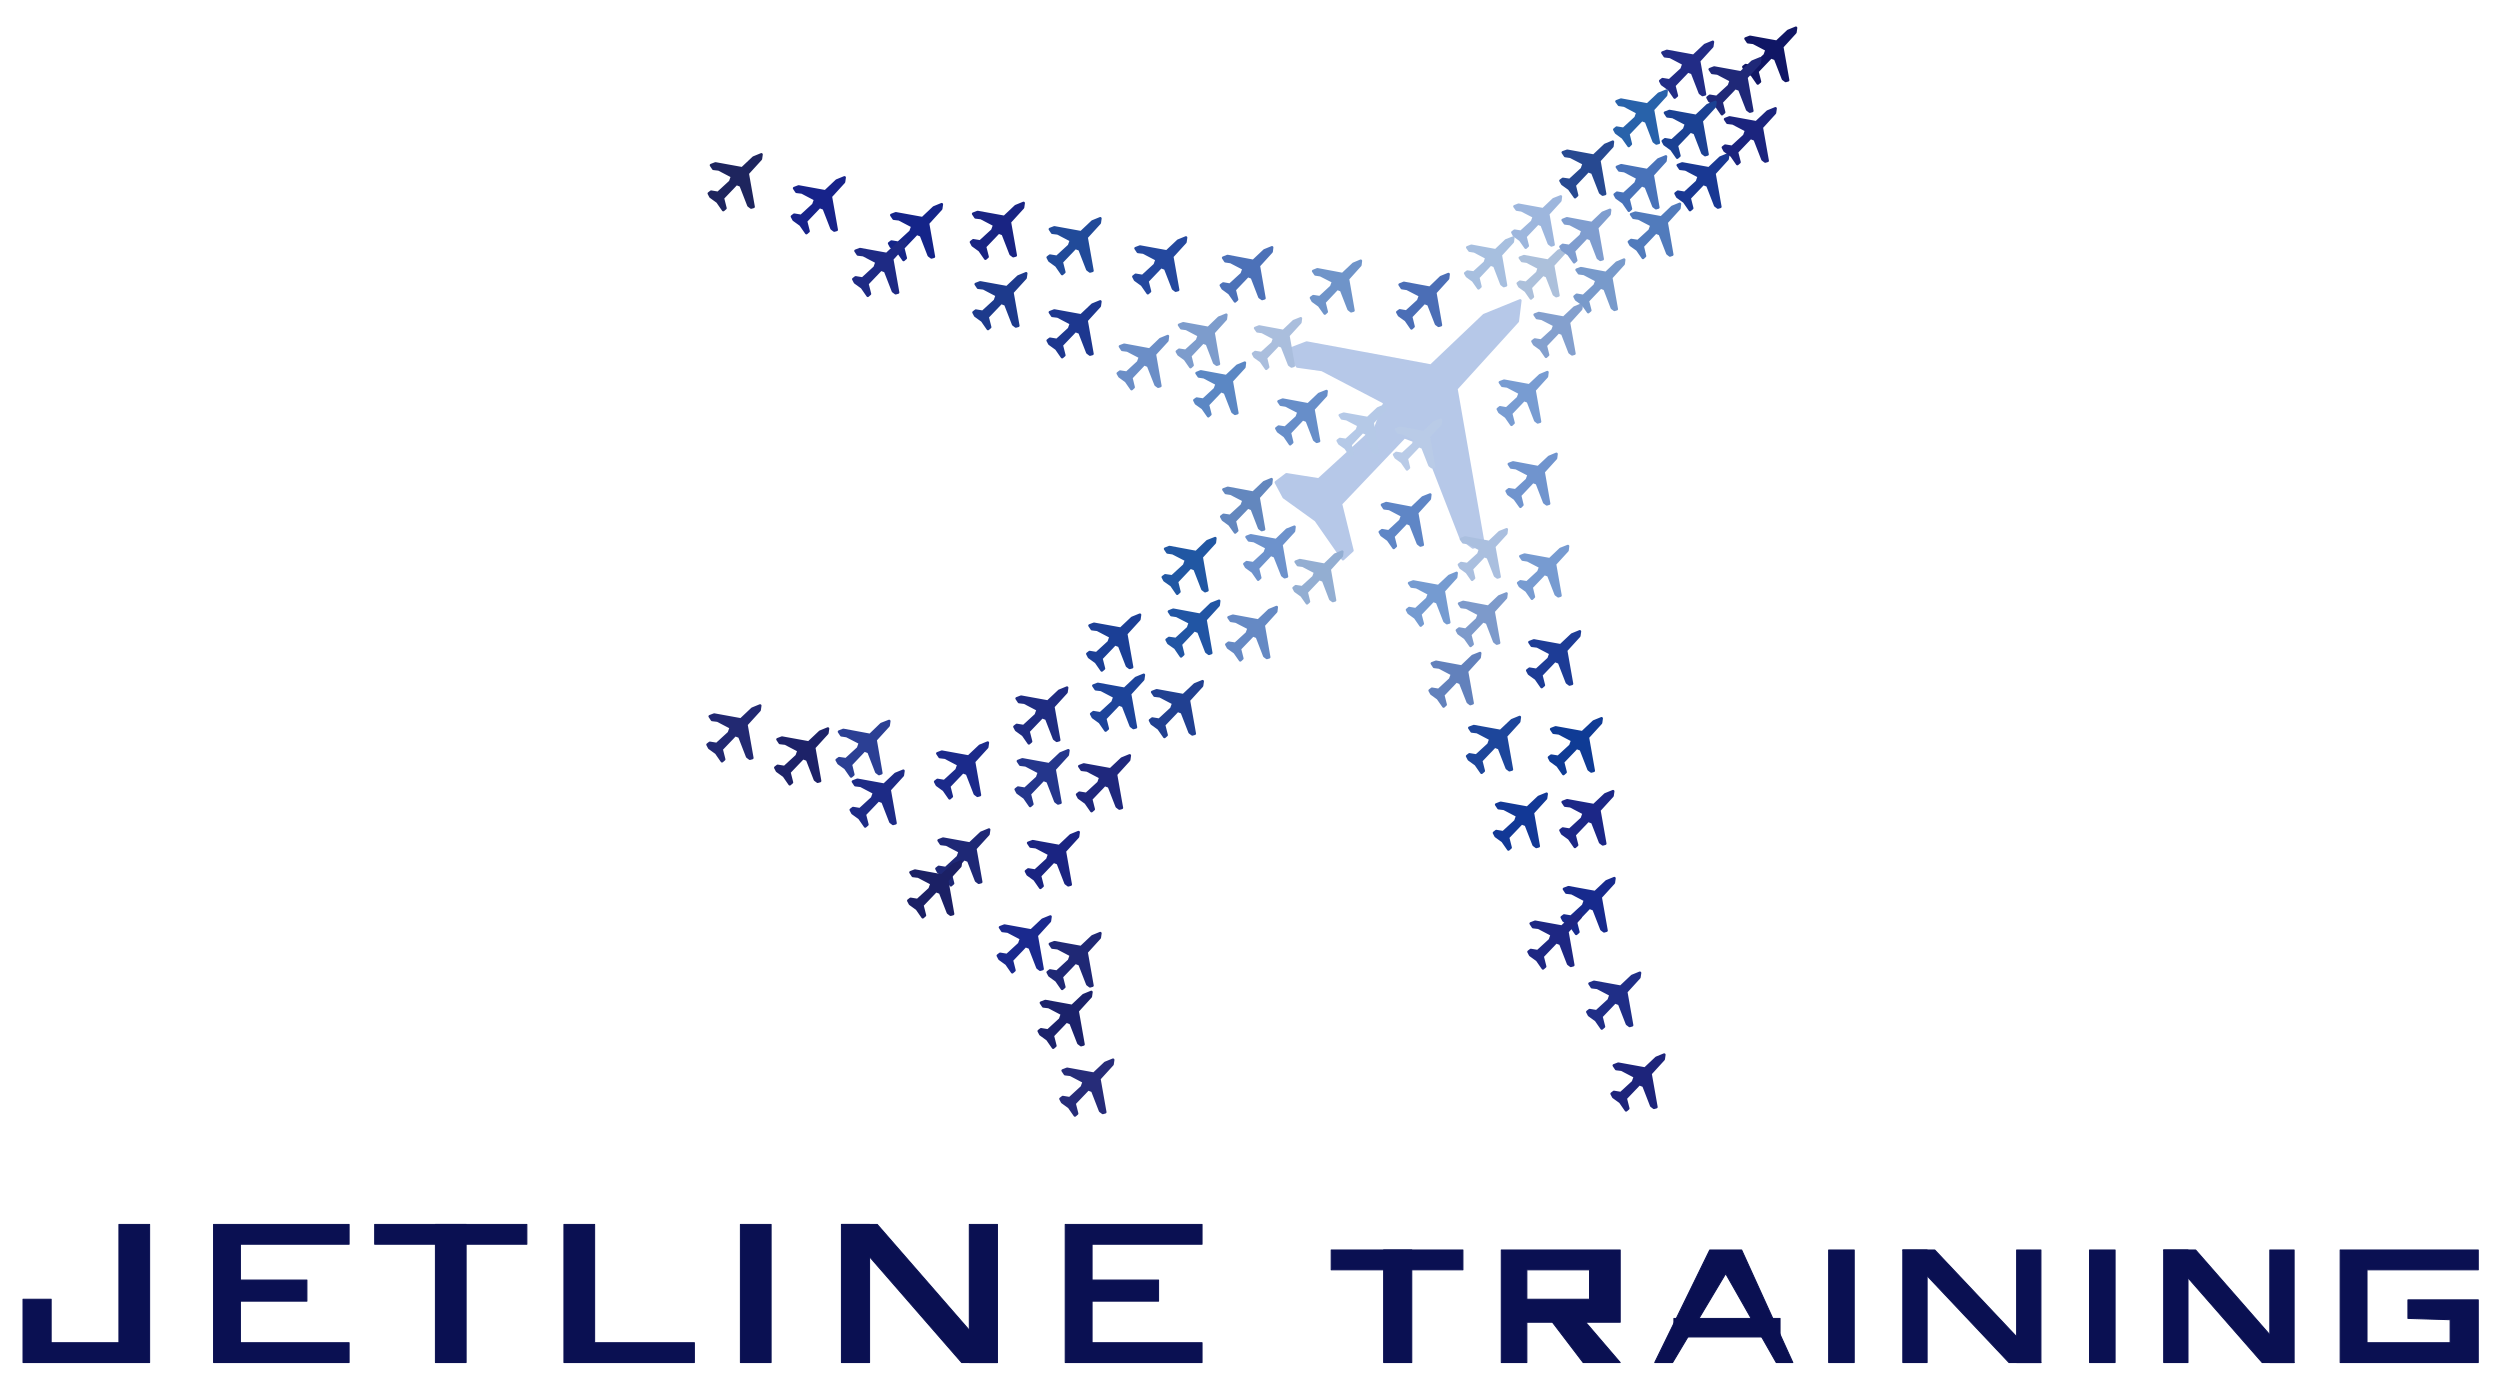
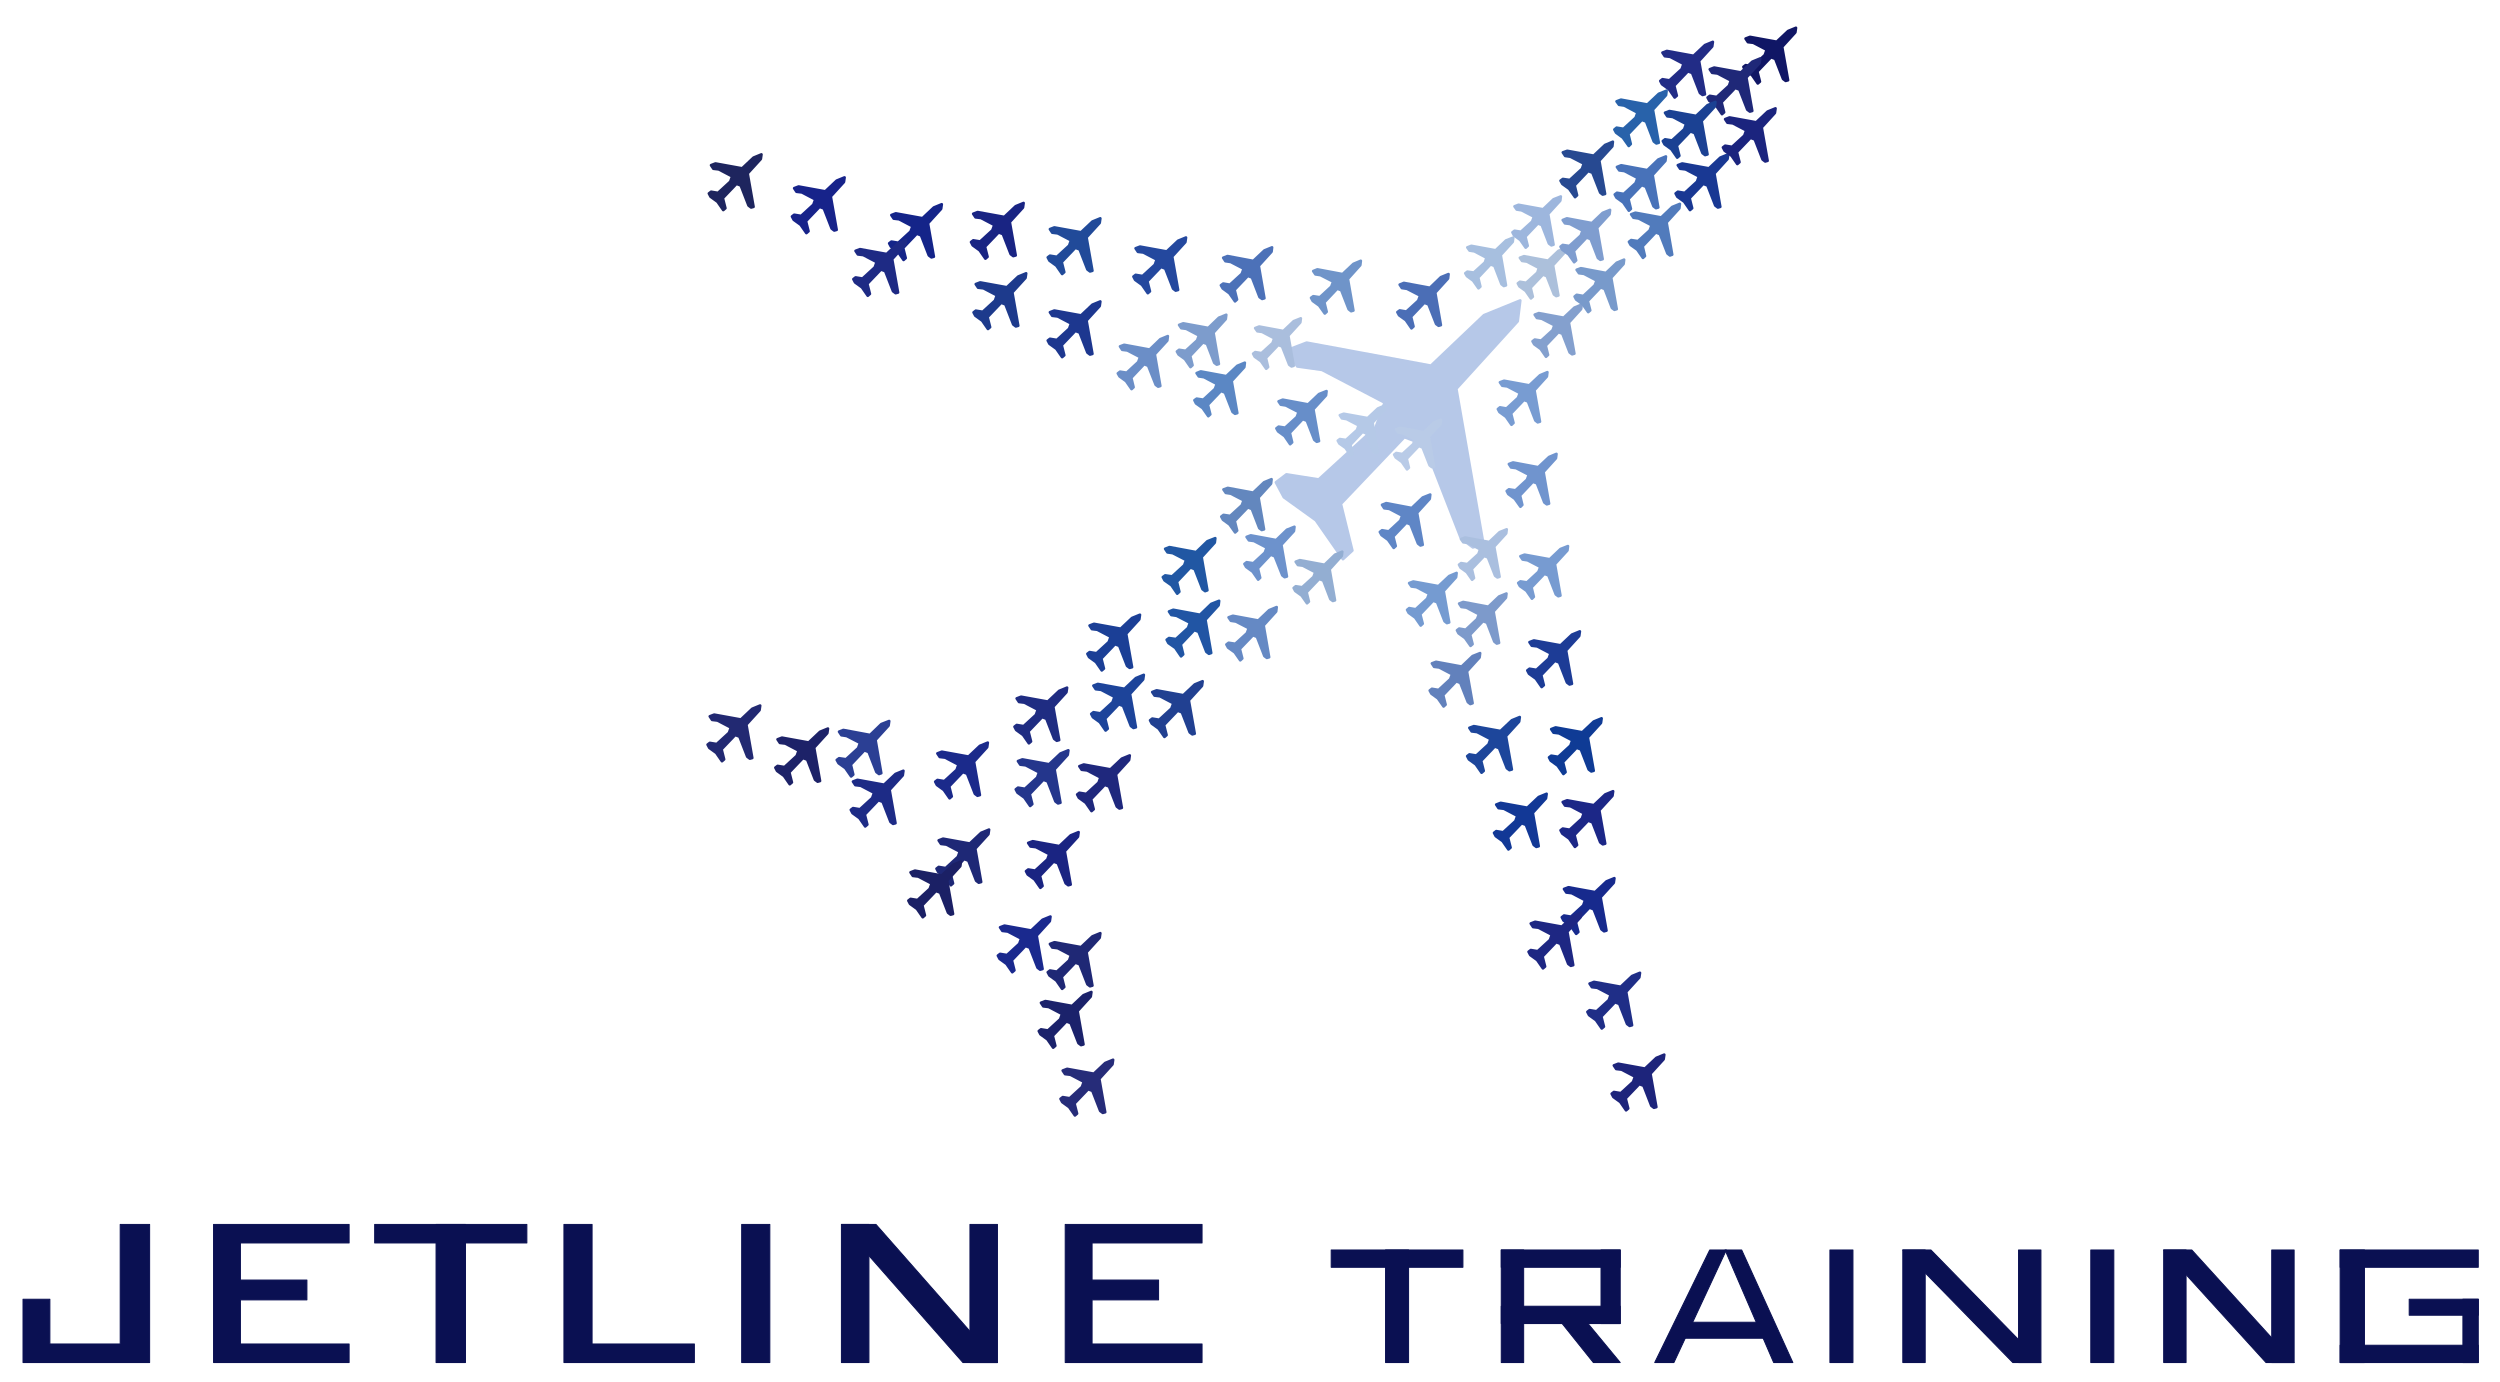
<svg xmlns="http://www.w3.org/2000/svg" viewBox="22 22 1955 1080" width="1955" height="1080" role="img" aria-label="Jetline Training">
  <g id="mark" stroke-linejoin="round" stroke-width="2.2">
    <polygon points="1210.8,257 1182.5,268.5 1141,308 1043.8,290 1028,296 1036.5,308.5 1055.8,311.2 1104.8,336.8 1097.8,356.2 1053.2,397 1028,393 1019.8,399.2 1026,410.8 1051,428.8 1072.2,459.2 1079.5,452.5 1070.5,416 1120.2,363.8 1136,369.8 1164.5,443 1173.8,450 1182,447.5 1160.8,326 1208.8,273.2" fill="#b6c8e8" stroke="#b6c8e8" />
    <polygon points="1148.8,350.3 1143.4,352.5 1135.5,360.1 1116.9,356.6 1113.9,357.8 1115.5,360.2 1119.2,360.7 1128.5,365.6 1127.2,369.3 1118.7,377.1 1113.9,376.3 1112.3,377.5 1113.5,379.7 1118.3,383.2 1122.3,389 1123.7,387.7 1122,380.7 1131.5,370.7 1134.5,371.9 1140,385.9 1141.7,387.2 1143.3,386.8 1139.2,363.5 1148.4,353.4" fill="#b9cbe7" stroke="#b9cbe7" />
    <polygon points="1104.9,339.2 1099.5,341.5 1091.5,349 1072.8,345.6 1069.8,346.7 1071.4,349.1 1075.1,349.7 1084.5,354.6 1083.2,358.3 1074.6,366.1 1069.8,365.4 1068.2,366.6 1069.4,368.8 1074.2,372.2 1078.3,378.1 1079.7,376.8 1078,369.8 1087.5,359.7 1090.5,360.9 1096,375 1097.8,376.3 1099.4,375.8 1095.3,352.5 1104.5,342.4" fill="#b5c9e7" stroke="#b5c9e7" />
    <polygon points="1039.2,271 1033.7,273.2 1025.6,280.9 1006.7,277.4 1003.6,278.6 1005.3,281 1009,281.5 1018.5,286.5 1017.2,290.3 1008.5,298.2 1003.6,297.4 1002,298.6 1003.2,300.9 1008.1,304.4 1012.2,310.3 1013.6,309 1011.9,301.9 1021.6,291.7 1024.6,292.9 1030.2,307.2 1032,308.5 1033.6,308 1029.4,284.4 1038.8,274.1" fill="#aabedd" stroke="#aabedd" />
    <polygon points="1200.2,436 1194.7,438.2 1186.6,445.9 1167.7,442.4 1164.6,443.6 1166.3,446 1170,446.5 1179.5,451.5 1178.2,455.3 1169.5,463.2 1164.6,462.4 1163,463.6 1164.2,465.9 1169.1,469.4 1173.2,475.3 1174.6,474 1172.9,466.9 1182.6,456.7 1185.6,457.9 1191.2,472.2 1193,473.5 1194.6,473 1190.4,449.4 1199.8,439.1" fill="#aabfdf" stroke="#aabfdf" />
    <polygon points="1246.2,216 1240.7,218.2 1232.6,225.9 1213.7,222.4 1210.6,223.6 1212.3,226 1216,226.5 1225.5,231.5 1224.2,235.3 1215.5,243.2 1210.6,242.4 1209,243.6 1210.2,245.9 1215.1,249.4 1219.2,255.3 1220.6,254 1218.9,246.9 1228.6,236.7 1231.6,237.9 1237.2,252.2 1239,253.5 1240.6,253 1236.4,229.4 1245.8,219.1" fill="#acc0db" stroke="#acc0db" />
    <polygon points="1205.3,207.9 1199.7,210.1 1191.6,217.8 1172.6,214.3 1169.5,215.5 1171.2,217.9 1175,218.5 1184.5,223.5 1183.2,227.3 1174.5,235.2 1169.5,234.5 1167.9,235.7 1169.2,237.9 1174,241.4 1178.2,247.4 1179.6,246.1 1177.9,239 1187.6,228.7 1190.7,229.9 1196.2,244.2 1198,245.6 1199.6,245.1 1195.5,221.4 1204.9,211.1" fill="#a7bfdf" stroke="#a7bfdf" />
    <polygon points="1242.5,175.7 1236.9,177.9 1228.7,185.7 1209.5,182.2 1206.4,183.4 1208.1,185.8 1211.9,186.4 1221.6,191.4 1220.2,195.3 1211.4,203.3 1206.4,202.5 1204.8,203.7 1206,206 1210.9,209.6 1215.1,215.6 1216.6,214.2 1214.8,207 1224.6,196.7 1227.7,197.9 1233.3,212.4 1235.2,213.8 1236.8,213.3 1232.6,189.3 1242.1,178.9" fill="#9db6dd" stroke="#9db6dd" />
    <polygon points="1071.6,453.5 1066,455.8 1057.8,463.7 1038.4,460.1 1035.3,461.3 1037,463.8 1040.8,464.3 1050.6,469.4 1049.2,473.2 1040.3,481.3 1035.3,480.5 1033.7,481.8 1034.9,484.1 1039.9,487.7 1044.1,493.7 1045.5,492.4 1043.7,485.1 1053.6,474.7 1056.8,475.9 1062.4,490.5 1064.3,491.9 1065.9,491.4 1061.7,467.2 1071.2,456.7" fill="#93aed2" stroke="#93aed2" />
    <polygon points="1258.8,260.3 1253.2,262.6 1244.8,270.5 1225.3,266.9 1222.2,268.1 1223.9,270.6 1227.7,271.2 1237.6,276.3 1236.2,280.2 1227.2,288.4 1222.2,287.6 1220.5,288.9 1221.8,291.2 1226.8,294.8 1231,300.9 1232.5,299.5 1230.7,292.2 1240.7,281.7 1243.8,282.9 1249.5,297.6 1251.4,299 1253.1,298.5 1248.8,274.2 1258.4,263.6" fill="#84a0ce" stroke="#84a0ce" />
    <polygon points="980.9,268.2 975.2,270.5 966.9,278.5 947.3,274.9 944.1,276.1 945.8,278.6 949.7,279.1 959.6,284.3 958.2,288.2 949.2,296.4 944.1,295.6 942.4,296.9 943.7,299.2 948.7,302.8 953,309 954.5,307.6 952.7,300.3 962.7,289.7 965.9,290.9 971.6,305.7 973.5,307.1 975.1,306.6 970.9,282.1 980.5,271.5" fill="#7d9ccc" stroke="#7d9ccc" />
    <polygon points="1281,186.2 1275.3,188.5 1266.9,196.5 1247.3,192.8 1244.1,194.1 1245.8,196.6 1249.7,197.1 1259.6,202.3 1258.2,206.2 1249.2,214.4 1244.1,213.6 1242.4,214.9 1243.7,217.2 1248.7,220.9 1253,227 1254.5,225.6 1252.7,218.3 1262.7,207.7 1265.9,208.9 1271.6,223.7 1273.5,225.1 1275.2,224.6 1270.9,200.1 1280.6,189.5" fill="#7f9dcf" stroke="#7f9dcf" />
    <polygon points="1200,486.2 1194.3,488.5 1185.9,496.5 1166.2,492.8 1163.1,494 1164.8,496.6 1168.7,497.1 1178.6,502.3 1177.1,506.2 1168.2,514.5 1163.1,513.6 1161.4,514.9 1162.6,517.2 1167.7,520.9 1172,527 1173.5,525.7 1171.6,518.3 1181.7,507.7 1184.9,508.9 1190.6,523.7 1192.5,525.2 1194.2,524.7 1189.9,500.1 1199.6,489.4" fill="#7d9acb" stroke="#7d9acb" />
    <polygon points="1292,225.1 1286.3,227.5 1277.9,235.5 1258.2,231.8 1255,233 1256.8,235.6 1260.7,236.1 1270.6,241.3 1269.1,245.2 1260.2,253.5 1255,252.6 1253.4,253.9 1254.6,256.2 1259.7,259.9 1264,266 1265.5,264.7 1263.6,257.3 1273.7,246.7 1276.9,247.9 1282.6,262.8 1284.5,264.2 1286.2,263.7 1281.9,239.1 1291.6,228.4" fill="#789acb" stroke="#789acb" />
    <polygon points="1161,470.1 1155.3,472.5 1146.9,480.4 1127.2,476.8 1124,478 1125.8,480.6 1129.7,481.1 1139.6,486.3 1138.1,490.2 1129.1,498.5 1124,497.6 1122.4,498.9 1123.6,501.2 1128.7,504.9 1133,511.1 1134.5,509.7 1132.6,502.3 1142.7,491.7 1145.9,492.9 1151.7,507.8 1153.5,509.2 1155.2,508.7 1150.9,484.1 1160.6,473.4" fill="#759bd1" stroke="#759bd1" />
    <polygon points="1232,313.1 1226.3,315.5 1217.9,323.4 1198.2,319.8 1195,321 1196.8,323.6 1200.7,324.1 1210.6,329.3 1209.1,333.2 1200.1,341.5 1195,340.6 1193.4,341.9 1194.6,344.2 1199.7,347.9 1204,354.1 1205.5,352.7 1203.6,345.3 1213.7,334.7 1216.9,335.9 1222.7,350.8 1224.5,352.2 1226.2,351.7 1221.9,327.1 1231.6,316.4" fill="#789cd2" stroke="#789cd2" />
    <polygon points="1248.1,449.1 1242.3,451.4 1233.9,459.4 1214.2,455.8 1211,457 1212.7,459.5 1216.6,460.1 1226.6,465.3 1225.1,469.2 1216.1,477.5 1211,476.7 1209.3,477.9 1210.6,480.3 1215.7,483.9 1220,490.1 1221.4,488.7 1219.6,481.3 1229.7,470.7 1232.9,471.9 1238.7,486.8 1240.6,488.2 1242.2,487.7 1237.9,463.1 1247.7,452.4" fill="#779bd1" stroke="#779bd1" />
    <polygon points="1086.1,226 1080.4,228.4 1071.9,236.4 1052.2,232.7 1049,234 1050.7,236.5 1054.6,237.1 1064.6,242.2 1063.1,246.2 1054.1,254.5 1049,253.7 1047.3,254.9 1048.6,257.3 1053.6,260.9 1058,267.1 1059.4,265.8 1057.6,258.4 1067.7,247.7 1070.9,248.9 1076.7,263.8 1078.6,265.3 1080.3,264.8 1076,240.1 1085.7,229.3" fill="#6f94c9" stroke="#6f94c9" />
    <polygon points="1239.1,377 1233.4,379.4 1224.9,387.4 1205.2,383.7 1202,384.9 1203.7,387.5 1207.6,388 1217.6,393.2 1216.1,397.2 1207.1,405.5 1202,404.7 1200.3,406 1201.5,408.3 1206.6,412 1211,418.2 1212.4,416.8 1210.6,409.4 1220.7,398.7 1223.9,399.9 1229.7,414.9 1231.6,416.3 1233.3,415.8 1229,391 1238.7,380.3" fill="#7094ce" stroke="#7094ce" />
    <polygon points="1034.2,434 1028.4,436.3 1020,444.4 1000.1,440.7 996.9,441.9 998.7,444.5 1002.6,445 1012.6,450.2 1011.1,454.2 1002.1,462.5 996.9,461.7 995.2,463 996.5,465.3 1001.6,469 1005.9,475.2 1007.4,473.8 1005.6,466.4 1015.7,455.7 1018.9,457 1024.8,471.9 1026.6,473.3 1028.3,472.8 1024,448 1033.8,437.3" fill="#6d92cc" stroke="#6d92cc" />
    <polygon points="935.2,284.9 929.4,287.3 921,295.4 901.1,291.7 897.9,292.9 899.6,295.5 903.6,296 913.6,301.2 912.1,305.2 903.1,313.5 897.9,312.7 896.2,314 897.5,316.3 902.6,320 906.9,326.2 908.4,324.8 906.6,317.4 916.7,306.7 919.9,308 925.8,322.9 927.7,324.3 929.3,323.8 925,299 934.8,288.3" fill="#6b8ec7" stroke="#6b8ec7" />
    <polygon points="1059.3,327.9 1053.5,330.2 1045,338.3 1025.1,334.6 1021.9,335.9 1023.6,338.4 1027.5,339 1037.6,344.2 1036.1,348.2 1027,356.5 1021.9,355.7 1020.2,357 1021.5,359.3 1026.6,363 1030.9,369.3 1032.4,367.9 1030.6,360.4 1040.7,349.7 1044,351 1049.8,365.9 1051.7,367.4 1053.4,366.9 1049,342 1058.9,331.2" fill="#678ec9" stroke="#678ec9" />
    <polygon points="1020.3,496.8 1014.5,499.2 1006,507.3 986.1,503.6 982.8,504.8 984.6,507.4 988.5,508 998.6,513.2 997.1,517.2 988,525.5 982.8,524.7 981.1,526 982.4,528.4 987.6,532.1 991.9,538.3 993.4,536.9 991.5,529.4 1001.8,518.7 1005,520 1010.8,535 1012.7,536.4 1014.4,535.9 1010.1,511 1019.9,500.2" fill="#6589c4" stroke="#6589c4" />
    <polygon points="1016.3,396.8 1010.5,399.2 1002,407.3 982.1,403.6 978.8,404.8 980.6,407.4 984.5,408 994.6,413.2 993.1,417.2 984,425.5 978.8,424.7 977.1,426 978.4,428.4 983.5,432.1 987.9,438.3 989.4,436.9 987.5,429.4 997.8,418.7 1001,420 1006.8,435 1008.7,436.4 1010.4,435.9 1006.1,411 1015.9,400.2" fill="#6387be" stroke="#6387be" />
    <polygon points="1179.4,532.8 1173.6,535.1 1165,543.3 1145,539.6 1141.8,540.8 1143.5,543.4 1147.5,543.9 1157.6,549.2 1156.1,553.2 1147,561.6 1141.8,560.7 1140.1,562 1141.4,564.4 1146.5,568.1 1150.9,574.4 1152.4,573 1150.5,565.5 1160.8,554.7 1164,556 1169.9,571 1171.8,572.5 1173.5,571.9 1169.1,547 1179,536.1" fill="#6281bc" stroke="#6281bc" />
    <polygon points="1140.4,408.8 1134.6,411.1 1126,419.3 1106,415.5 1102.8,416.8 1104.5,419.4 1108.5,419.9 1118.6,425.2 1117.1,429.2 1108,437.6 1102.8,436.7 1101.1,438 1102.4,440.4 1107.5,444.1 1111.9,450.4 1113.4,449 1111.5,441.5 1121.8,430.7 1125,432 1130.9,447 1132.8,448.5 1134.5,448 1130.1,423 1140,412.1" fill="#5f86c6" stroke="#5f86c6" />
    <polygon points="995.4,305.7 989.6,308.1 981,316.2 961,312.5 957.8,313.8 959.5,316.3 963.5,316.9 973.6,322.2 972.1,326.2 963,334.6 957.8,333.8 956.1,335 957.3,337.4 962.5,341.1 966.9,347.4 968.4,346 966.5,338.5 976.8,327.7 980,329 985.9,344.1 987.8,345.5 989.5,345 985.1,319.9 995,309.1" fill="#5b87c4" stroke="#5b87c4" />
    <polygon points="1335.6,181.5 1329.7,183.9 1321.1,192.1 1300.9,188.4 1297.6,189.6 1299.4,192.2 1303.4,192.8 1313.6,198.1 1312.1,202.2 1302.9,210.6 1297.6,209.8 1295.9,211.1 1297.2,213.5 1302.4,217.2 1306.8,223.6 1308.3,222.2 1306.5,214.6 1316.8,203.7 1320.1,205 1326,220.2 1327.9,221.7 1329.6,221.1 1325.2,195.9 1335.2,184.9" fill="#517bbc" stroke="#517bbc" />
    <polygon points="1016.7,215.5 1010.8,217.9 1002.1,226.1 981.9,222.3 978.6,223.6 980.3,226.2 984.4,226.8 994.6,232.1 993.1,236.2 983.8,244.7 978.6,243.8 976.8,245.1 978.2,247.5 983.4,251.3 987.8,257.6 989.3,256.2 987.4,248.6 997.8,237.7 1001.1,239 1007,254.3 1009,255.7 1010.7,255.2 1006.3,229.8 1016.3,218.8" fill="#4c71b8" stroke="#4c71b8" />
    <polygon points="1154.7,236.4 1148.8,238.8 1140.2,247.1 1119.8,243.3 1116.6,244.6 1118.3,247.2 1122.3,247.8 1132.6,253.1 1131.1,257.2 1121.8,265.7 1116.6,264.8 1114.8,266.1 1116.1,268.5 1121.4,272.3 1125.8,278.7 1127.3,277.3 1125.4,269.6 1135.8,258.7 1139.1,260 1145.1,275.3 1147,276.7 1148.7,276.2 1144.3,250.8 1154.3,239.8" fill="#4b6eb6" stroke="#4b6eb6" />
    <polygon points="1324.7,144.4 1318.8,146.8 1310.2,155.1 1289.8,151.3 1286.5,152.6 1288.3,155.2 1292.3,155.7 1302.6,161.1 1301.1,165.2 1291.8,173.7 1286.5,172.8 1284.8,174.1 1286.1,176.5 1291.4,180.3 1295.8,186.7 1297.3,185.3 1295.4,177.6 1305.8,166.7 1309.1,168 1315.1,183.3 1317,184.7 1318.7,184.2 1314.3,158.8 1324.3,147.8" fill="#4872b9" stroke="#4872b9" />
    <polygon points="1325.2,93 1319.2,95.4 1310.3,103.8 1289.6,100 1286.2,101.3 1288.1,103.9 1292.2,104.5 1302.6,110 1301.1,114.1 1291.6,122.8 1286.2,121.9 1284.5,123.3 1285.8,125.7 1291.1,129.6 1295.7,136.1 1297.2,134.6 1295.3,126.8 1305.9,115.7 1309.3,117 1315.3,132.6 1317.3,134.1 1319.1,133.6 1314.5,107.7 1324.8,96.4" fill="#2862aa" stroke="#2862aa" />
    <polygon points="1283.2,132.9 1277.2,135.4 1268.3,143.8 1247.6,140 1244.2,141.2 1246,143.9 1250.1,144.5 1260.6,149.9 1259.1,154.1 1249.6,162.8 1244.2,162 1242.4,163.3 1243.8,165.8 1249.1,169.6 1253.7,176.1 1255.2,174.7 1253.3,166.9 1263.9,155.7 1267.3,157 1273.4,172.6 1275.3,174.1 1277.1,173.6 1272.6,147.6 1282.8,136.4" fill="#274991" stroke="#274991" />
    <polygon points="717.3,585.9 711.2,588.3 702.4,596.8 681.5,592.9 678.2,594.2 680,596.9 684.1,597.5 694.6,602.9 693.1,607.1 683.6,615.8 678.2,615 676.4,616.3 677.8,618.8 683.1,622.6 687.6,629.1 689.2,627.7 687.3,619.9 697.9,608.7 701.3,610 707.4,625.7 709.4,627.2 711.1,626.6 706.6,600.6 716.8,589.4" fill="#2b3f94" stroke="#2b3f94" />
    <polygon points="975.3,491.9 969.2,494.3 960.4,502.8 939.5,498.9 936.2,500.2 938,502.9 942.1,503.5 952.6,508.9 951.1,513.1 941.6,521.8 936.2,521 934.4,522.3 935.7,524.8 941.1,528.6 945.6,535.2 947.2,533.7 945.3,525.9 955.9,514.7 959.3,516 965.4,531.7 967.4,533.2 969.1,532.6 964.6,506.6 974.9,495.3" fill="#2155a4" stroke="#2155a4" />
    <polygon points="972.3,442.9 966.2,445.3 957.4,453.8 936.5,449.9 933.2,451.2 935,453.9 939.1,454.5 949.6,459.9 948.1,464.1 938.6,472.8 933.2,472 931.4,473.3 932.7,475.8 938.1,479.6 942.6,486.2 944.2,484.7 942.3,476.9 952.9,465.7 956.3,467 962.4,482.7 964.4,484.2 966.1,483.6 961.6,457.6 971.9,446.3" fill="#2157a3" stroke="#2157a3" />
    <polygon points="1426.4,43.8 1420.3,46.3 1411.4,54.7 1390.5,50.9 1387.1,52.2 1388.9,54.9 1393.1,55.4 1403.6,60.9 1402.1,65.1 1392.5,73.9 1387.1,73 1385.4,74.3 1386.7,76.8 1392.1,80.7 1396.6,87.2 1398.2,85.8 1396.2,77.9 1406.9,66.7 1410.3,68 1416.4,83.7 1418.4,85.2 1420.2,84.7 1415.6,58.6 1425.9,47.3" fill="#101665" stroke="#101665" />
    <polygon points="758.4,181.8 752.3,184.3 743.4,192.7 722.5,188.9 719.1,190.2 720.9,192.9 725.1,193.4 735.6,198.9 734.1,203.1 724.5,211.9 719.1,211 717.4,212.3 718.7,214.8 724.1,218.7 728.6,225.2 730.2,223.8 728.2,215.9 738.9,204.7 742.3,206 748.4,221.7 750.4,223.2 752.2,222.7 747.6,196.6 757.9,185.3" fill="#142489" stroke="#142489" />
    <polygon points="1284.4,708.8 1278.3,711.3 1269.4,719.7 1248.5,715.9 1245.1,717.2 1246.9,719.9 1251.1,720.4 1261.6,725.9 1260.1,730.1 1250.5,738.9 1245.1,738 1243.4,739.3 1244.7,741.8 1250.1,745.7 1254.6,752.2 1256.2,750.8 1254.2,742.9 1264.9,731.7 1268.3,733 1274.4,748.7 1276.4,750.2 1278.2,749.7 1273.6,723.6 1283.9,712.3" fill="#172a8d" stroke="#172a8d" />
    <polygon points="1274.4,583.8 1268.3,586.3 1259.4,594.7 1238.5,590.9 1235.1,592.2 1236.9,594.9 1241.1,595.4 1251.6,600.9 1250.1,605.1 1240.5,613.9 1235.1,613 1233.4,614.3 1234.7,616.8 1240.1,620.7 1244.6,627.2 1246.2,625.8 1244.2,617.9 1254.9,606.7 1258.3,608 1264.4,623.7 1266.4,625.2 1268.2,624.7 1263.6,598.6 1273.9,587.3" fill="#0f3b95" stroke="#0f3b95" />
    <polygon points="795.4,670.8 789.3,673.3 780.4,681.7 759.5,677.9 756.1,679.2 757.9,681.9 762.1,682.4 772.6,687.9 771.1,692.1 761.5,700.9 756.1,700 754.4,701.3 755.7,703.8 761.1,707.7 765.6,714.2 767.2,712.8 765.2,704.9 775.9,693.7 779.3,695 785.4,710.7 787.4,712.2 789.2,711.7 784.6,685.6 794.9,674.3" fill="#1e2876" stroke="#1e2876" />
    <polygon points="682.4,160.8 676.3,163.3 667.4,171.7 646.5,167.9 643.1,169.2 644.9,171.9 649.1,172.4 659.6,177.9 658.1,182.1 648.5,190.9 643.1,190 641.4,191.3 642.7,193.8 648.1,197.7 652.6,204.2 654.2,202.8 652.2,194.9 662.9,183.7 666.3,185 672.4,200.7 674.4,202.2 676.2,201.7 671.6,175.6 681.9,164.3" fill="#17238a" stroke="#17238a" />
    <polygon points="1231.4,642.8 1225.3,645.3 1216.4,653.7 1195.5,649.9 1192.1,651.2 1193.9,653.9 1198.1,654.4 1208.6,659.9 1207.1,664.1 1197.5,672.9 1192.1,672 1190.4,673.3 1191.7,675.8 1197.1,679.7 1201.6,686.2 1203.2,684.8 1201.2,676.9 1211.9,665.7 1215.3,667 1221.4,682.7 1223.4,684.2 1225.2,683.7 1220.6,657.6 1230.9,646.3" fill="#123896" stroke="#123896" />
    <polygon points="1323.4,846.8 1317.3,849.3 1308.4,857.7 1287.5,853.9 1284.1,855.2 1285.9,857.9 1290.1,858.4 1300.6,863.9 1299.1,868.1 1289.5,876.9 1284.1,876 1282.4,877.3 1283.7,879.8 1289.1,883.7 1293.6,890.2 1295.2,888.8 1293.2,880.9 1303.9,869.7 1307.3,871 1313.4,886.7 1315.4,888.2 1317.2,887.7 1312.6,861.6 1322.9,850.3" fill="#1d247b" stroke="#1d247b" />
    <polygon points="916.4,549.8 910.3,552.3 901.4,560.7 880.5,556.9 877.1,558.2 878.9,560.9 883.1,561.4 893.6,566.9 892.1,571.1 882.5,579.9 877.1,579 875.4,580.3 876.7,582.8 882.1,586.7 886.6,593.2 888.2,591.8 886.2,583.9 896.9,572.7 900.3,574 906.4,589.7 908.4,591.2 910.2,590.7 905.6,564.6 915.9,553.3" fill="#1d449a" stroke="#1d449a" />
    <polygon points="843.4,738.8 837.3,741.3 828.4,749.7 807.5,745.9 804.1,747.2 805.9,749.9 810.1,750.4 820.6,755.9 819.1,760.1 809.5,768.9 804.1,768 802.4,769.3 803.7,771.8 809.1,775.7 813.6,782.2 815.2,780.8 813.2,772.9 823.9,761.7 827.3,763 833.4,778.7 835.4,780.2 837.2,779.7 832.6,753.6 842.9,742.3" fill="#1a298e" stroke="#1a298e" />
    <polygon points="875.4,797.8 869.3,800.3 860.4,808.7 839.5,804.9 836.1,806.2 837.9,808.9 842.1,809.4 852.6,814.9 851.1,819.1 841.5,827.9 836.1,827 834.4,828.3 835.7,830.8 841.1,834.7 845.6,841.2 847.2,839.8 845.2,831.9 855.9,820.7 859.3,822 865.4,837.7 867.4,839.2 869.2,838.7 864.6,812.6 874.9,801.3" fill="#1b226b" stroke="#1b226b" />
    <polygon points="794.4,602.8 788.3,605.3 779.4,613.7 758.5,609.9 755.1,611.2 756.9,613.9 761.1,614.4 771.6,619.9 770.1,624.1 760.5,632.9 755.1,632 753.4,633.3 754.7,635.8 760.1,639.7 764.6,646.2 766.2,644.8 764.2,636.9 774.9,625.7 778.3,627 784.4,642.7 786.4,644.2 788.2,643.7 783.6,617.6 793.9,606.3" fill="#1b2a8b" stroke="#1b2a8b" />
    <polygon points="882.4,192.8 876.3,195.3 867.4,203.7 846.5,199.9 843.1,201.2 844.9,203.9 849.1,204.4 859.6,209.9 858.1,214.1 848.5,222.9 843.1,222 841.4,223.3 842.7,225.8 848.1,229.7 852.6,236.2 854.2,234.8 852.2,226.9 862.9,215.7 866.3,217 872.4,232.7 874.4,234.2 876.2,233.7 871.6,207.6 881.9,196.3" fill="#214a99" stroke="#214a99" />
    <polygon points="669.4,591.8 663.3,594.3 654.4,602.7 633.5,598.9 630.1,600.2 631.9,602.9 636.1,603.4 646.6,608.9 645.1,613.1 635.5,621.9 630.1,621 628.4,622.3 629.7,624.8 635.1,628.7 639.6,635.2 641.2,633.8 639.2,625.9 649.9,614.7 653.3,616 659.4,631.7 661.4,633.2 663.2,632.7 658.6,606.6 668.9,595.3" fill="#1d2268" stroke="#1d2268" />
    <polygon points="822.4,180.8 816.3,183.3 807.4,191.7 786.5,187.9 783.1,189.2 784.9,191.9 789.1,192.4 799.6,197.9 798.1,202.1 788.5,210.9 783.1,210 781.4,211.3 782.7,213.8 788.1,217.7 792.6,224.2 794.2,222.8 792.2,214.9 802.9,203.7 806.3,205 812.4,220.7 814.4,222.2 816.2,221.7 811.6,195.6 821.9,184.3" fill="#192483" stroke="#192483" />
    <polygon points="728.4,624.8 722.3,627.3 713.4,635.7 692.5,631.9 689.1,633.2 690.9,635.9 695.1,636.4 705.6,641.9 704.1,646.1 694.5,654.9 689.1,654 687.4,655.3 688.7,657.8 694.1,661.7 698.6,668.2 700.2,666.8 698.2,658.9 708.9,647.7 712.3,649 718.4,664.7 720.4,666.2 722.2,665.7 717.6,639.6 727.9,628.3" fill="#1d2b86" stroke="#1d2b86" />
    <polygon points="1304.4,782.8 1298.3,785.3 1289.4,793.7 1268.5,789.9 1265.1,791.2 1266.9,793.9 1271.1,794.4 1281.6,799.9 1280.1,804.1 1270.5,812.9 1265.1,812 1263.4,813.3 1264.7,815.8 1270.1,819.7 1274.6,826.2 1276.2,824.8 1274.2,816.9 1284.9,805.7 1288.3,807 1294.4,822.7 1296.4,824.2 1298.2,823.7 1293.6,797.6 1303.9,786.3" fill="#1f2e87" stroke="#1f2e87" />
    <polygon points="865.4,672.8 859.3,675.3 850.4,683.7 829.5,679.9 826.1,681.2 827.9,683.9 832.1,684.4 842.6,689.9 841.1,694.1 831.5,702.9 826.1,702 824.4,703.3 825.7,705.8 831.1,709.7 835.6,716.2 837.2,714.8 835.2,706.9 845.9,695.7 849.3,697 855.4,712.7 857.4,714.2 859.2,713.7 854.6,687.6 864.9,676.3" fill="#1a2482" stroke="#1a2482" />
    <polygon points="1210.4,582.8 1204.3,585.3 1195.4,593.7 1174.5,589.9 1171.1,591.2 1172.9,593.9 1177.1,594.4 1187.6,599.9 1186.1,604.1 1176.5,612.9 1171.1,612 1169.4,613.3 1170.7,615.8 1176.1,619.7 1180.6,626.2 1182.2,624.8 1180.2,616.9 1190.9,605.7 1194.3,607 1200.4,622.7 1202.4,624.2 1204.2,623.7 1199.6,597.6 1209.9,586.3" fill="#1d469b" stroke="#1d469b" />
    <polygon points="857.4,608.8 851.3,611.3 842.4,619.7 821.5,615.9 818.1,617.2 819.9,619.9 824.1,620.4 834.6,625.9 833.1,630.1 823.5,638.9 818.1,638 816.4,639.3 817.7,641.8 823.1,645.7 827.6,652.2 829.2,650.8 827.2,642.9 837.9,631.7 841.3,633 847.4,648.7 849.4,650.2 851.2,649.7 846.6,623.6 856.9,612.3" fill="#24368c" stroke="#24368c" />
    <polygon points="1283.4,640.8 1277.3,643.3 1268.4,651.7 1247.5,647.9 1244.1,649.2 1245.9,651.9 1250.1,652.4 1260.6,657.9 1259.1,662.1 1249.5,670.9 1244.1,670 1242.4,671.3 1243.7,673.8 1249.1,677.7 1253.6,684.2 1255.2,682.8 1253.2,674.9 1263.9,663.7 1267.3,665 1273.4,680.7 1275.4,682.2 1277.2,681.7 1272.6,655.6 1282.9,644.3" fill="#1c2787" stroke="#1c2787" />
    <polygon points="824.4,235.8 818.3,238.3 809.4,246.7 788.5,242.9 785.1,244.2 786.9,246.9 791.1,247.4 801.6,252.9 800.1,257.1 790.5,265.9 785.1,265 783.4,266.3 784.7,268.8 790.1,272.7 794.6,279.2 796.2,277.8 794.2,269.9 804.9,258.7 808.3,260 814.4,275.7 816.4,277.2 818.2,276.7 813.6,250.6 823.9,239.3" fill="#1d3a8c" stroke="#1d3a8c" />
    <polygon points="949.4,207.8 943.3,210.3 934.4,218.7 913.5,214.9 910.1,216.2 911.9,218.9 916.1,219.4 926.6,224.9 925.1,229.1 915.5,237.9 910.1,237 908.4,238.3 909.7,240.8 915.1,244.7 919.6,251.2 921.2,249.8 919.2,241.9 929.9,230.7 933.3,232 939.4,247.7 941.4,249.2 943.2,248.7 938.6,222.6 948.9,211.3" fill="#24489e" stroke="#24489e" />
    <polygon points="1257.4,515.8 1251.3,518.3 1242.4,526.7 1221.5,522.9 1218.1,524.2 1219.9,526.9 1224.1,527.4 1234.6,532.9 1233.1,537.1 1223.5,545.9 1218.1,545 1216.4,546.3 1217.7,548.8 1223.1,552.7 1227.6,559.2 1229.2,557.8 1227.2,549.9 1237.9,538.7 1241.3,540 1247.4,555.7 1249.4,557.2 1251.2,556.7 1246.6,530.6 1256.9,519.3" fill="#1d3c96" stroke="#1d3c96" />
    <polygon points="1373.4,142.8 1367.3,145.3 1358.4,153.7 1337.5,149.9 1334.1,151.2 1335.9,153.9 1340.1,154.4 1350.6,159.9 1349.1,164.1 1339.5,172.9 1334.1,172 1332.4,173.3 1333.7,175.8 1339.1,179.7 1343.6,186.2 1345.2,184.8 1343.2,176.9 1353.9,165.7 1357.3,167 1363.4,182.7 1365.4,184.2 1367.2,183.7 1362.6,157.6 1372.9,146.3" fill="#193893" stroke="#193893" />
    <polygon points="617.4,142.8 611.3,145.3 602.4,153.7 581.5,149.9 578.1,151.2 579.9,153.9 584.1,154.4 594.6,159.9 593.1,164.1 583.5,172.9 578.1,172 576.4,173.3 577.7,175.8 583.1,179.7 587.6,186.2 589.2,184.8 587.2,176.9 597.9,165.7 601.3,167 607.4,182.7 609.4,184.2 611.2,183.7 606.6,157.6 616.9,146.3" fill="#1e255e" stroke="#1e255e" />
    <polygon points="1398.4,67.8 1392.3,70.3 1383.4,78.7 1362.5,74.9 1359.1,76.2 1360.9,78.9 1365.1,79.4 1375.6,84.9 1374.1,89.1 1364.5,97.9 1359.1,97 1357.4,98.3 1358.7,100.8 1364.1,104.7 1368.6,111.2 1370.2,109.8 1368.2,101.9 1378.9,90.7 1382.3,92 1388.4,107.7 1390.4,109.2 1392.2,108.7 1387.6,82.6 1397.9,71.3" fill="#1f2878" stroke="#1f2878" />
    <polygon points="913.4,502.8 907.3,505.3 898.4,513.7 877.5,509.9 874.1,511.2 875.9,513.9 880.1,514.4 890.6,519.9 889.1,524.1 879.5,532.9 874.1,532 872.4,533.3 873.7,535.8 879.1,539.7 883.6,546.2 885.2,544.8 883.2,536.9 893.9,525.7 897.3,527 903.4,542.7 905.4,544.2 907.2,543.7 902.6,517.6 912.9,506.3" fill="#1b3f96" stroke="#1b3f96" />
    <polygon points="773.4,695.8 767.3,698.3 758.4,706.7 737.5,702.9 734.1,704.2 735.9,706.9 740.1,707.4 750.6,712.9 749.1,717.1 739.5,725.9 734.1,725 732.4,726.3 733.7,728.8 739.1,732.7 743.6,739.2 745.2,737.8 743.2,729.9 753.9,718.7 757.3,720 763.4,735.7 765.4,737.2 767.2,736.7 762.6,710.6 772.9,699.3" fill="#1b2065" stroke="#1b2065" />
    <polygon points="1363.4,101.8 1357.3,104.3 1348.4,112.7 1327.5,108.9 1324.1,110.2 1325.9,112.9 1330.1,113.4 1340.6,118.9 1339.1,123.1 1329.5,131.9 1324.1,131 1322.4,132.3 1323.7,134.8 1329.1,138.7 1333.6,145.2 1335.2,143.8 1333.2,135.9 1343.9,124.7 1347.3,126 1353.4,141.7 1355.4,143.2 1357.2,142.7 1352.6,116.6 1362.9,105.3" fill="#1b4193" stroke="#1b4193" />
    <polygon points="730.4,209.8 724.3,212.3 715.4,220.7 694.5,216.9 691.1,218.2 692.9,220.9 697.1,221.4 707.6,226.9 706.1,231.1 696.5,239.9 691.1,239 689.4,240.3 690.7,242.8 696.1,246.7 700.6,253.2 702.2,251.8 700.2,243.9 710.9,232.7 714.3,234 720.4,249.7 722.4,251.2 724.2,250.7 719.6,224.6 729.9,213.3" fill="#1e2a84" stroke="#1e2a84" />
    <polygon points="882.4,257.8 876.3,260.3 867.4,268.7 846.5,264.9 843.1,266.2 844.9,268.9 849.1,269.4 859.6,274.9 858.1,279.1 848.5,287.9 843.1,287 841.4,288.3 842.7,290.8 848.1,294.7 852.6,301.2 854.2,299.8 852.2,291.9 862.9,280.7 866.3,282 872.4,297.7 874.4,299.2 876.2,298.7 871.6,272.6 881.9,261.3" fill="#1d378f" stroke="#1d378f" />
    <polygon points="892.4,850.8 886.3,853.3 877.4,861.7 856.5,857.9 853.1,859.2 854.9,861.9 859.1,862.4 869.6,867.9 868.1,872.1 858.5,880.9 853.1,880 851.4,881.3 852.7,883.8 858.1,887.7 862.6,894.2 864.2,892.8 862.2,884.9 872.9,873.7 876.3,875 882.4,890.7 884.4,892.2 886.2,891.7 881.6,865.6 891.9,854.3" fill="#262c79" stroke="#262c79" />
    <polygon points="1258.4,735.8 1252.3,738.3 1243.4,746.7 1222.5,742.9 1219.1,744.2 1220.9,746.9 1225.1,747.4 1235.6,752.9 1234.1,757.1 1224.5,765.9 1219.1,765 1217.4,766.3 1218.7,768.8 1224.1,772.7 1228.6,779.2 1230.2,777.8 1228.2,769.9 1238.9,758.7 1242.3,760 1248.4,775.7 1250.4,777.2 1252.2,776.7 1247.6,750.6 1257.9,739.3" fill="#1e2783" stroke="#1e2783" />
    <polygon points="616.4,573.8 610.3,576.3 601.4,584.7 580.5,580.9 577.1,582.2 578.9,584.9 583.1,585.4 593.6,590.9 592.1,595.1 582.5,603.9 577.1,603 575.4,604.3 576.7,606.8 582.1,610.7 586.6,617.2 588.2,615.8 586.2,607.9 596.9,596.7 600.3,598 606.4,613.7 608.4,615.2 610.2,614.7 605.6,588.6 615.9,577.3" fill="#222972" stroke="#222972" />
    <polygon points="962.4,554.8 956.3,557.3 947.4,565.7 926.5,561.9 923.1,563.2 924.9,565.9 929.1,566.4 939.6,571.9 938.1,576.1 928.5,584.9 923.1,584 921.4,585.3 922.7,587.8 928.1,591.7 932.6,598.2 934.2,596.8 932.2,588.9 942.9,577.7 946.3,579 952.4,594.7 954.4,596.2 956.2,595.7 951.6,569.6 961.9,558.3" fill="#214091" stroke="#214091" />
    <polygon points="1361.4,54.8 1355.3,57.3 1346.4,65.7 1325.5,61.9 1322.1,63.2 1323.9,65.9 1328.1,66.4 1338.6,71.9 1337.1,76.1 1327.5,84.9 1322.1,84 1320.4,85.3 1321.7,87.8 1327.1,91.7 1331.6,98.2 1333.2,96.8 1331.2,88.9 1341.9,77.7 1345.3,79 1351.4,94.7 1353.4,96.2 1355.2,95.7 1350.6,69.6 1360.9,58.3" fill="#222c86" stroke="#222c86" />
    <polygon points="1410.4,106.8 1404.3,109.3 1395.4,117.7 1374.5,113.9 1371.1,115.2 1372.9,117.9 1377.1,118.4 1387.6,123.9 1386.1,128.1 1376.5,136.9 1371.1,136 1369.4,137.3 1370.7,139.8 1376.1,143.7 1380.6,150.2 1382.2,148.8 1380.2,140.9 1390.9,129.7 1394.3,131 1400.4,146.7 1402.4,148.2 1404.2,147.7 1399.6,121.6 1409.9,110.3" fill="#1b247e" stroke="#1b247e" />
    <polygon points="856.4,559.8 850.3,562.3 841.4,570.7 820.5,566.9 817.1,568.2 818.9,570.9 823.1,571.4 833.6,576.9 832.1,581.1 822.5,589.9 817.1,589 815.4,590.3 816.7,592.8 822.1,596.7 826.6,603.2 828.2,601.8 826.2,593.9 836.9,582.7 840.3,584 846.4,599.7 848.4,601.2 850.2,600.7 845.6,574.6 855.9,563.3" fill="#1f2c82" stroke="#1f2c82" />
    <polygon points="905.4,612.8 899.3,615.3 890.4,623.7 869.5,619.9 866.1,621.2 867.9,623.9 872.1,624.4 882.6,629.9 881.1,634.1 871.5,642.9 866.1,642 864.4,643.3 865.7,645.8 871.1,649.7 875.6,656.2 877.2,654.8 875.2,646.9 885.9,635.7 889.3,637 895.4,652.7 897.4,654.2 899.2,653.7 894.6,627.6 904.9,616.3" fill="#1f287d" stroke="#1f287d" />
    <polygon points="882.4,751.8 876.3,754.3 867.4,762.7 846.5,758.9 843.1,760.2 844.9,762.9 849.1,763.4 859.6,768.9 858.1,773.1 848.5,781.9 843.1,781 841.4,782.3 842.7,784.8 848.1,788.7 852.6,795.2 854.2,793.8 852.2,785.9 862.9,774.7 866.3,776 872.4,791.7 874.4,793.2 876.2,792.7 871.6,766.6 881.9,755.3" fill="#1f2875" stroke="#1f2875" />
  </g>
  <g id="wordmark" fill="#0a1052" stroke="#0a1052" stroke-width="0.8" stroke-linejoin="round">
-     <polygon points="115,979.5 139,979.5 139,1087.5 40,1087.5 40,1038 62,1038 62,1072.0 115,1072.0" />
-     <polygon points="189,979.5 295,979.5 295,995.0 210,995.0 210,1023 262,1023 262,1039.5 210,1039.5 210,1072.0 295,1072.0 295,1087.5 189,1087.5" />
-     <polygon points="315,979.5 434,979.5 434,995.0 315,995.0" />
-     <polygon points="362.5,979.5 386.5,979.5 386.5,1087.5 362.5,1087.5" />
-     <polygon points="463,979.5 487,979.5 487,1072.0 565,1072.0 565,1087.5 463,1087.5" />
-     <polygon points="601,979.5 625,979.5 625,1087.5 601,1087.5" />
-     <polygon points="680,979.5 702,979.5 702,1087.5 680,1087.5" />
-     <polygon points="780,979.5 802,979.5 802,1087.5 780,1087.5" />
-     <polygon points="680,979.5 708,979.5 802,1087.5 774,1087.5" />
-     <polygon points="855,979.5 962,979.5 962,995.0 876,995.0 876,1023 928,1023 928,1039.5 876,1039.5 876,1072.0 962,1072.0 962,1087.5 855,1087.5" />
-     <polygon points="1063,999.5 1166,999.5 1166,1015.0 1063,1015.0" />
-     <polygon points="1104,999.5 1126,999.5 1126,1087.5 1104,1087.5" />
-     <polygon points="1196,999.5 1289,999.5 1289,1056 1262,1056 1289,1087.5 1260,1087.5 1236,1056 1216,1056 1216,1038 1265,1038 1265,1015.0 1216,1015.0 1216,1087.5 1196,1087.5" />
-     <polygon points="1359,999.5 1384,999.5 1424,1087.5 1411,1087.5 1371.5,1018 1330,1087.5 1316,1087.5" />
-     <polygon points="1331,1053 1414,1053 1414,1067.5 1331,1067.5" />
-     <polygon points="1452,999.5 1472,999.5 1472,1087.5 1452,1087.5" />
-     <polygon points="1510,999.5 1529,999.5 1529,1087.5 1510,1087.5" />
-     <polygon points="1599,999.5 1618,999.5 1618,1087.5 1599,1087.5" />
-     <polygon points="1510,999.5 1535,999.5 1618,1087.5 1593,1087.5" />
-     <polygon points="1656,999.5 1676,999.5 1676,1087.5 1656,1087.5" />
-     <polygon points="1714,999.5 1733,999.5 1733,1087.5 1714,1087.5" />
-     <polygon points="1797,999.5 1816,999.5 1816,1087.5 1797,1087.5" />
-     <polygon points="1714,999.5 1739,999.5 1816,1087.5 1791,1087.5" />
-     <polygon points="1852,999.5 1960,999.5 1960,1015.0 1873,1015.0 1873,1072.0 1938,1072.0 1938,1054 1905,1053 1905,1038.5 1960,1038.5 1960,1087.5 1852,1087.5" />
+     <polygon points="116,979.5 139,979.5 139,1087.5 40,1087.5 40,1038 61,1038 61,1073.0 116,1073.0" />
+     <polygon points="189,979.5 295,979.5 295,994.0 210,994.0 210,1023 262,1023 262,1038.5 210,1038.5 210,1073.0 295,1073.0 295,1087.5 189,1087.5" />
+     <polygon points="315,979.5 434,979.5 434,994.0 315,994.0" />
+     <polygon points="363,979.5 386,979.5 386,1087.5 363,1087.5" />
+     <polygon points="463,979.5 485,979.5 485,1073.0 565,1073.0 565,1087.5 463,1087.5" />
+     <polygon points="602,979.5 624,979.5 624,1087.5 602,1087.5" />
+     <polygon points="680,979.5 701.5,979.5 701.5,1087.5 680,1087.5" />
+     <polygon points="780.5,979.5 802,979.5 802,1087.5 780.5,1087.5" />
+     <polygon points="680,979.5 707,979.5 802,1087.5 775,1087.5" />
+     <polygon points="855,979.5 962,979.5 962,994.0 876,994.0 876,1023 928,1023 928,1038.5 876,1038.5 876,1073.0 962,1073.0 962,1087.5 855,1087.5" />
+     <polygon points="1063,999.5 1166,999.5 1166,1013.0 1063,1013.0" />
+     <polygon points="1105.5,999.5 1123.5,999.5 1123.5,1087.5 1105.5,1087.5" />
+     <polygon points="1196,999.5 1213.5,999.5 1213.5,1087.5 1196,1087.5" />
+     <polygon points="1196,999.5 1289,999.5 1289,1013.0 1196,1013.0" />
+     <polygon points="1274,999.5 1289,999.5 1289,1057 1274,1057" />
+     <polygon points="1196,1043.5 1289,1043.5 1289,1057 1196,1057" />
+     <polygon points="1238,1050 1258,1050 1289,1087.5 1268,1087.5" />
+     <polygon points="1359,999.5 1372,999.5 1331,1087.5 1316,1087.5" />
+     <polygon points="1371,999.5 1384,999.5 1424,1087.5 1409,1087.5" />
+     <polygon points="1341.676,1056 1399.398,1056 1404.795,1068.5 1335.852,1068.5" />
+     <polygon points="1453,999.5 1471,999.5 1471,1087.5 1453,1087.5" />
+     <polygon points="1510,999.5 1527.5,999.5 1527.5,1087.5 1510,1087.5" />
+     <polygon points="1600.5,999.5 1618,999.5 1618,1087.5 1600.5,1087.5" />
+     <polygon points="1510,999.5 1532,999.5 1618,1087.5 1596,1087.5" />
+     <polygon points="1657,999.5 1675,999.5 1675,1087.5 1657,1087.5" />
+     <polygon points="1714,999.5 1731.5,999.5 1731.5,1087.5 1714,1087.5" />
+     <polygon points="1798.5,999.5 1816,999.5 1816,1087.5 1798.5,1087.5" />
+     <polygon points="1714,999.5 1736,999.5 1816,1087.5 1794,1087.5" />
+     <polygon points="1852,999.5 1871,999.5 1871,1087.5 1852,1087.5" />
+     <polygon points="1852,999.5 1960,999.5 1960,1013.0 1852,1013.0" />
+     <polygon points="1852,1074.0 1960,1074.0 1960,1087.5 1852,1087.5" />
+     <polygon points="1948,1038 1960,1038 1960,1087.5 1948,1087.5" />
+     <polygon points="1906,1038 1960,1038 1960,1050.5 1906,1050.5" />
  </g>
</svg>
